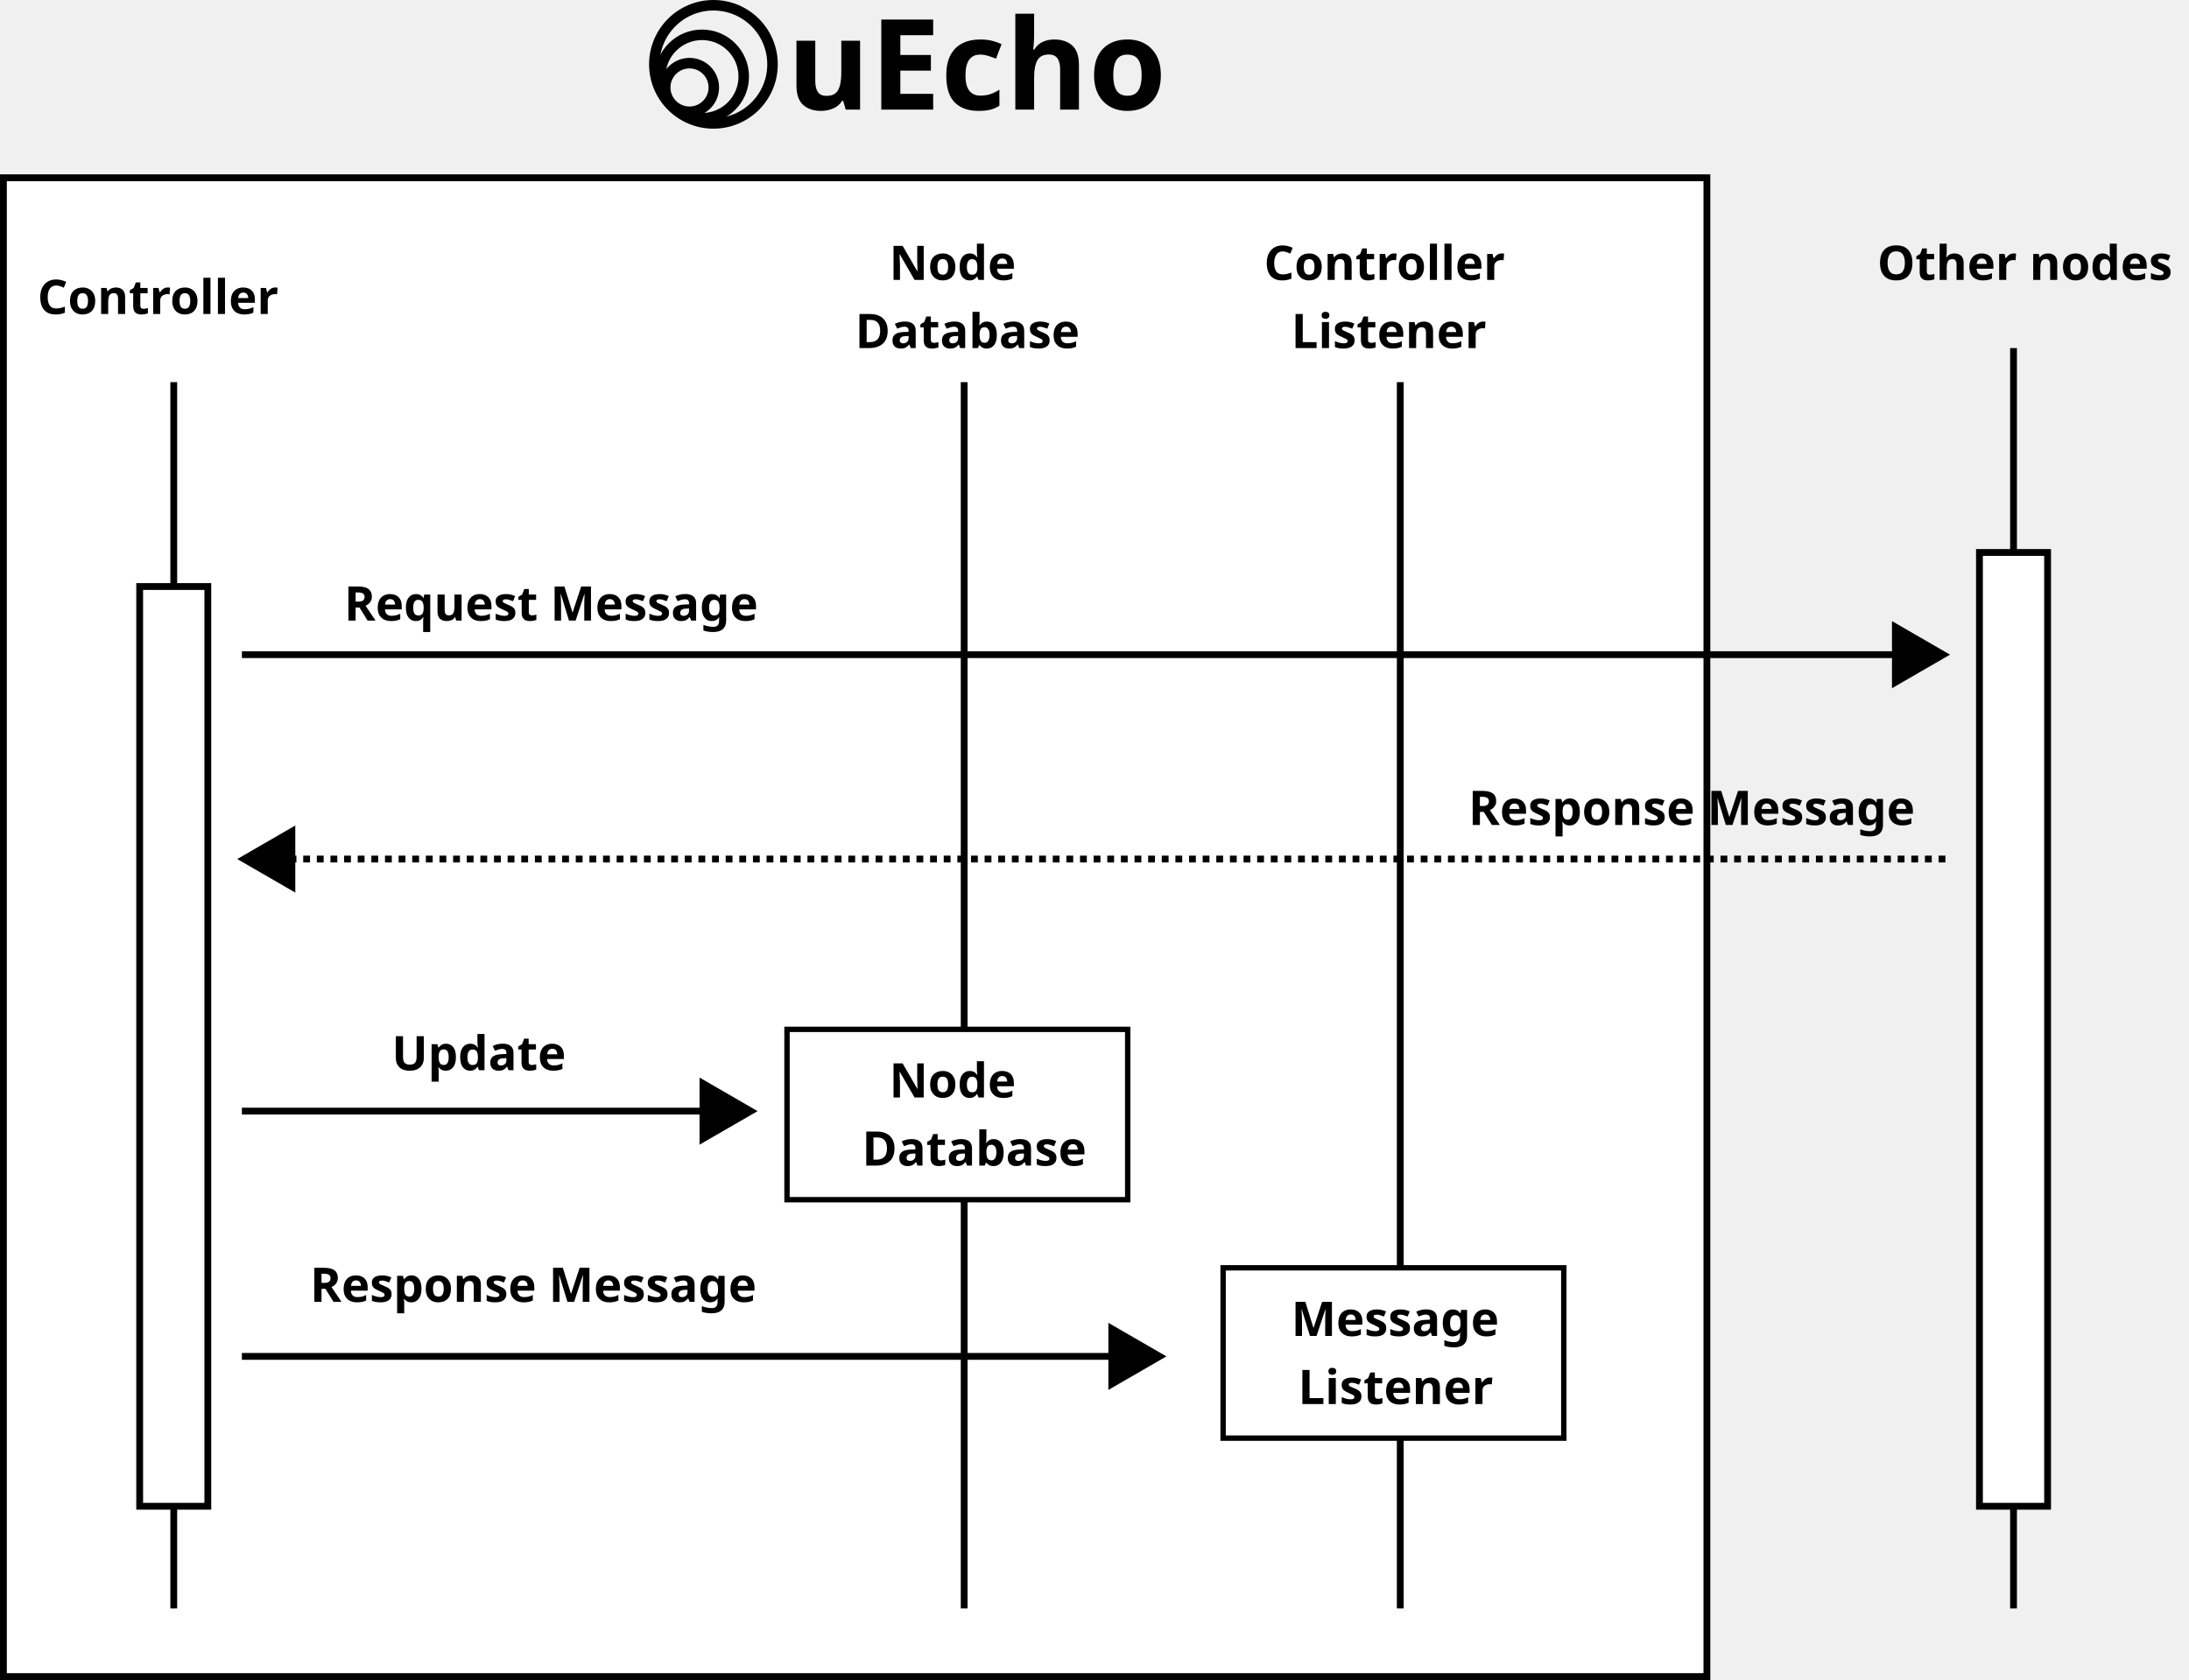
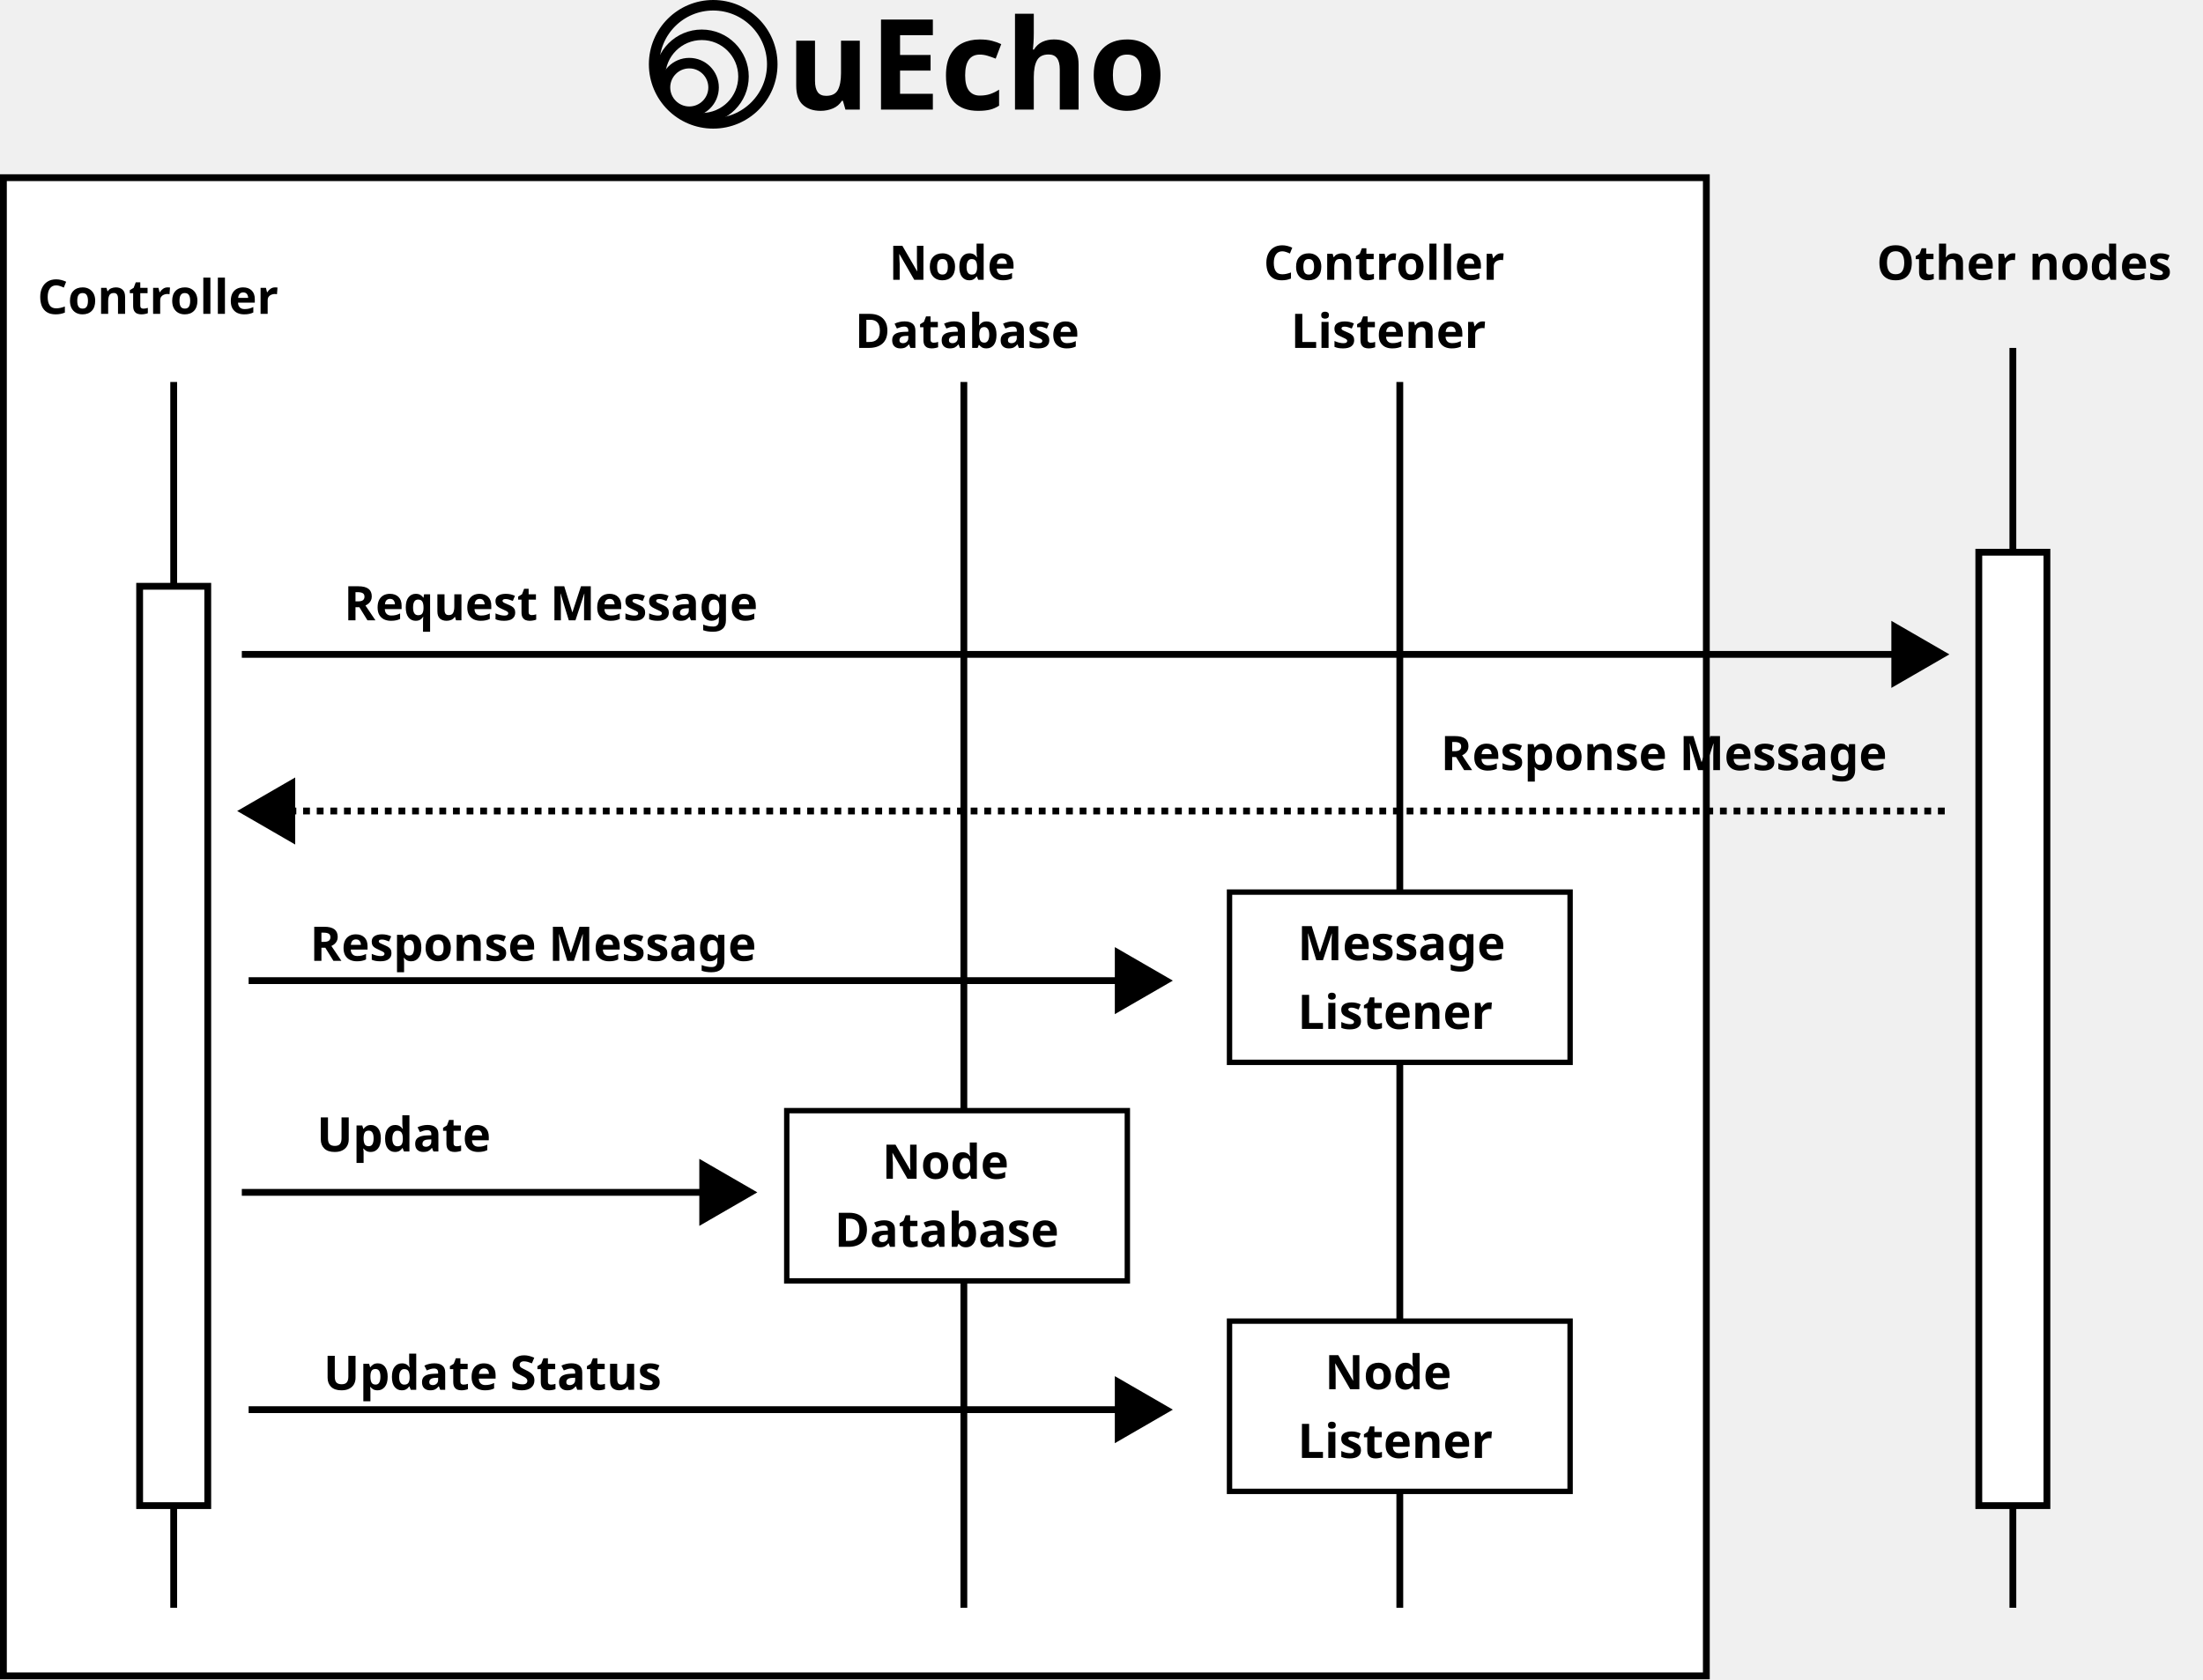
- <svg xmlns="http://www.w3.org/2000/svg" xmlns:ns2="http://www.openswatchbook.org/uri/2009/osb" xmlns:xlink="http://www.w3.org/1999/xlink" width="642.505" height="493.183" id="svg2" version="1.1">
+ <svg xmlns="http://www.w3.org/2000/svg" xmlns:xlink="http://www.w3.org/1999/xlink" width="646.826" height="493.183" id="svg2" version="1.1">
  <defs id="defs4">
    <marker orient="auto" refY="0" refX="0" id="TriangleInL" style="overflow:visible">
-       <path id="path3957" d="m 5.77,0 -8.65,5 0,-10 8.65,5 z" style="fill-rule:evenodd;stroke:#000000;stroke-width:1pt" transform="scale(-0.8,-0.8)" />
+       <path id="path3957" d="M 5.77,0 -2.88,5 V -5 Z" style="fill-rule:evenodd;stroke:#000000;stroke-width:1pt" transform="scale(-0.8)" />
    </marker>
    <marker orient="auto" refY="0" refX="0" id="TriangleOutL" style="overflow:visible">
-       <path id="path3966" d="m 5.77,0 -8.65,5 0,-10 8.65,5 z" style="fill-rule:evenodd;stroke:#000000;stroke-width:1pt" transform="scale(0.8,0.8)" />
+       <path id="path3966" d="M 5.77,0 -2.88,5 V -5 Z" style="fill-rule:evenodd;stroke:#000000;stroke-width:1pt" transform="scale(0.8)" />
    </marker>
    <linearGradient id="linearGradient900">
      <stop style="stop-color: #000000;stop-opacity: 1.0;" id="stop901" offset="0" />
      <stop style="stop-color:#ffffff;stop-opacity:1;" id="stop902" offset="1" />
    </linearGradient>
    <linearGradient xlink:href="#linearGradient900" id="linearGradient903" />
    <linearGradient xlink:href="#linearGradient900" id="linearGradient904" />
    <linearGradient xlink:href="#linearGradient900" id="linearGradient905" />
    <linearGradient xlink:href="#linearGradient900" id="linearGradient906" />
    <linearGradient xlink:href="#linearGradient900" id="linearGradient907" />
-     <linearGradient ns2:paint="solid" id="linearGradient5205">
+     <linearGradient id="linearGradient5205">
      <stop id="stop5207" offset="0" style="stop-color:#370000;stop-opacity:1;" />
    </linearGradient>
    <marker style="overflow:visible" id="Arrow1Send" refX="0" refY="0" orient="auto">
-       <path transform="matrix(-0.2,0,0,-0.2,-1.2,0)" style="fill-rule:evenodd;stroke:#000000;stroke-width:1pt" d="M 0,0 5,-5 -12.5,0 5,5 0,0 z" id="path3912" />
+       <path transform="matrix(-0.2,0,0,-0.2,-1.2,0)" style="fill-rule:evenodd;stroke:#000000;stroke-width:1pt" d="M 0,0 5,-5 -12.5,0 5,5 Z" id="path3912" />
    </marker>
    <marker style="overflow:visible" id="Arrow2Lend" refX="0" refY="0" orient="auto">
      <path transform="matrix(-1.1,0,0,-1.1,-1.1,0)" d="M 8.719,4.034 -2.207,0.016 8.719,-4.002 c -1.745,2.372 -1.735,5.617 -6e-7,8.035 z" style="fill-rule:evenodd;stroke-width:0.625;stroke-linejoin:round" id="path3918" />
    </marker>
    <marker style="overflow:visible" id="Arrow1Lend" refX="0" refY="0" orient="auto">
-       <path transform="matrix(-0.8,0,0,-0.8,-10,0)" style="fill-rule:evenodd;stroke:#000000;stroke-width:1pt" d="M 0,0 5,-5 -12.5,0 5,5 0,0 z" id="path3900" />
+       <path transform="matrix(-0.8,0,0,-0.8,-10,0)" style="fill-rule:evenodd;stroke:#000000;stroke-width:1pt" d="M 0,0 5,-5 -12.5,0 5,5 Z" id="path3900" />
    </marker>
    <marker style="overflow:visible" id="Arrow1Mend" refX="0" refY="0" orient="auto">
-       <path transform="matrix(-0.4,0,0,-0.4,-4,0)" style="fill-rule:evenodd;stroke:#000000;stroke-width:1pt" d="M 0,0 5,-5 -12.5,0 5,5 0,0 z" id="path3906" />
+       <path transform="matrix(-0.4,0,0,-0.4,-4,0)" style="fill-rule:evenodd;stroke:#000000;stroke-width:1pt" d="M 0,0 5,-5 -12.5,0 5,5 Z" id="path3906" />
    </marker>
    <marker style="overflow:visible" id="TriangleOutS" refX="0" refY="0" orient="auto">
-       <path transform="scale(0.2,0.2)" style="fill-rule:evenodd;stroke:#000000;stroke-width:1pt" d="m 5.77,0 -8.65,5 0,-10 8.65,5 z" id="path4045" />
+       <path transform="scale(0.2)" style="fill-rule:evenodd;stroke:#000000;stroke-width:1pt" d="M 5.77,0 -2.88,5 V -5 Z" id="path4045" />
    </marker>
  </defs>
  <g id="layer1" transform="translate(-279,59.82106)">
-     <rect style="fill:#ffffff;fill-opacity:1;stroke:#000000;stroke-width:2;stroke-miterlimit:3.988;stroke-opacity:1;stroke-dasharray:none;stroke-dashoffset:0" id="rect5616" width="500" height="440" x="280" y="-7.638" />
-     <text xml:space="preserve" style="font-size:14px;font-style:normal;font-variant:normal;font-weight:bold;font-stretch:normal;text-align:start;line-height:125%;letter-spacing:0px;word-spacing:0px;writing-mode:lr-tb;text-anchor:start;fill:#000000;fill-opacity:1;stroke:none;font-family:Source Code Pro;-inkscape-font-specification:Source Code Pro Bold" x="830" y="22.362" id="text3008">
-       <tspan id="tspan3010" x="830" y="22.362" style="font-size:14px;font-style:normal;font-variant:normal;font-weight:bold;font-stretch:normal;text-align:start;line-height:125%;writing-mode:lr-tb;text-anchor:start;font-family:Source Code Pro;-inkscape-font-specification:Source Code Pro Bold">Other nodes</tspan>
+     <rect style="fill:#ffffff;fill-opacity:1;stroke:#000000;stroke-width:2;stroke-miterlimit:3.988;stroke-dasharray:none;stroke-dashoffset:0;stroke-opacity:1" id="rect5616" width="500" height="440" x="280" y="-7.638" />
+     <text xml:space="preserve" style="font-style:normal;font-variant:normal;font-weight:bold;font-stretch:normal;line-height:0%;font-family:'Source Code Pro';-inkscape-font-specification:'Source Code Pro Bold';text-align:start;letter-spacing:0px;word-spacing:0px;writing-mode:lr-tb;text-anchor:start;fill:#000000;fill-opacity:1;stroke:none" x="830" y="22.362" id="text3008">
+       <tspan id="tspan3010" x="830" y="22.362" style="font-style:normal;font-variant:normal;font-weight:bold;font-stretch:normal;font-size:14px;line-height:125%;font-family:'Source Code Pro';-inkscape-font-specification:'Source Code Pro Bold';text-align:start;writing-mode:lr-tb;text-anchor:start">Other nodes</tspan>
    </text>
-     <text xml:space="preserve" style="font-size:14px;font-style:normal;font-variant:normal;font-weight:bold;font-stretch:normal;text-align:start;line-height:125%;letter-spacing:0px;word-spacing:0px;writing-mode:lr-tb;text-anchor:start;fill:#000000;fill-opacity:1;stroke:none;font-family:Source Code Pro;-inkscape-font-specification:Source Code Pro Bold" x="290" y="32.362" id="text3012">
-       <tspan id="tspan3014" x="290" y="32.362" style="font-size:14px;font-style:normal;font-variant:normal;font-weight:bold;font-stretch:normal;text-align:start;line-height:125%;writing-mode:lr-tb;text-anchor:start;font-family:Source Code Pro;-inkscape-font-specification:Source Code Pro Bold">Controller</tspan>
+     <text xml:space="preserve" style="font-style:normal;font-variant:normal;font-weight:bold;font-stretch:normal;line-height:0%;font-family:'Source Code Pro';-inkscape-font-specification:'Source Code Pro Bold';text-align:start;letter-spacing:0px;word-spacing:0px;writing-mode:lr-tb;text-anchor:start;fill:#000000;fill-opacity:1;stroke:none" x="290" y="32.362" id="text3012">
+       <tspan id="tspan3014" x="290" y="32.362" style="font-style:normal;font-variant:normal;font-weight:bold;font-stretch:normal;font-size:14px;line-height:125%;font-family:'Source Code Pro';-inkscape-font-specification:'Source Code Pro Bold';text-align:start;writing-mode:lr-tb;text-anchor:start">Controller</tspan>
    </text>
-     <path id="path3040" d="m 360,192.362 490,0" style="fill:none;stroke:#000000;stroke-width:2;stroke-linecap:butt;stroke-linejoin:miter;stroke-miterlimit:3.988;stroke-opacity:1;stroke-dasharray:2, 2;stroke-dashoffset:0;marker-start:url(#TriangleInL)" />
-     <path style="fill:none;stroke:#000000;stroke-width:2;stroke-linecap:butt;stroke-linejoin:miter;stroke-miterlimit:3.988;stroke-opacity:1;stroke-dasharray:none" d="m 870,42.362 0,370" id="path3042" />
-     <path style="fill:none;stroke:#000000;stroke-width:2;stroke-linecap:butt;stroke-linejoin:miter;stroke-miterlimit:3.988;stroke-opacity:1;stroke-dasharray:none" d="m 330,52.362 0,360" id="path3044" />
-     <rect style="fill:#ffffff;fill-opacity:1;stroke:#000000;stroke-width:2;stroke-miterlimit:3.988;stroke-opacity:1;stroke-dasharray:none;stroke-dashoffset:0" id="rect3816" width="20" height="270" x="320" y="112.362" />
-     <rect y="102.362" x="860" height="280" width="20" id="rect3818" style="fill:#ffffff;fill-opacity:1;stroke:#000000;stroke-width:2;stroke-miterlimit:3.988;stroke-opacity:1;stroke-dasharray:none;stroke-dashoffset:0" />
-     <text id="text4642" y="182.362" x="710" style="font-size:14px;font-style:normal;font-variant:normal;font-weight:bold;font-stretch:normal;text-align:start;line-height:125%;letter-spacing:0px;word-spacing:0px;writing-mode:lr-tb;text-anchor:start;fill:#000000;fill-opacity:1;stroke:none;font-family:Source Code Pro;-inkscape-font-specification:Source Code Pro Bold" xml:space="preserve">
-       <tspan style="font-size:14px;font-style:normal;font-variant:normal;font-weight:bold;font-stretch:normal;text-align:start;line-height:125%;writing-mode:lr-tb;text-anchor:start;font-family:Source Code Pro;-inkscape-font-specification:Source Code Pro Bold" y="182.362" x="710" id="tspan4644">Response Message</tspan>
+     <path id="path3040" d="M 360,178.362 H 850" style="fill:none;stroke:#000000;stroke-width:2;stroke-linecap:butt;stroke-linejoin:miter;stroke-miterlimit:3.988;stroke-dasharray:2, 2;stroke-dashoffset:0;stroke-opacity:1;marker-start:url(#TriangleInL)" />
+     <path style="fill:none;stroke:#000000;stroke-width:2;stroke-linecap:butt;stroke-linejoin:miter;stroke-miterlimit:3.988;stroke-dasharray:none;stroke-opacity:1" d="M 870,42.362 V 412.362" id="path3042" />
+     <path style="fill:none;stroke:#000000;stroke-width:2;stroke-linecap:butt;stroke-linejoin:miter;stroke-miterlimit:3.988;stroke-dasharray:none;stroke-opacity:1" d="M 330,52.362 V 412.362" id="path3044" />
+     <rect style="fill:#ffffff;fill-opacity:1;stroke:#000000;stroke-width:2;stroke-miterlimit:3.988;stroke-dasharray:none;stroke-dashoffset:0;stroke-opacity:1" id="rect3816" width="20" height="270" x="320" y="112.362" />
+     <rect y="102.362" x="860" height="280" width="20" id="rect3818" style="fill:#ffffff;fill-opacity:1;stroke:#000000;stroke-width:2;stroke-miterlimit:3.988;stroke-dasharray:none;stroke-dashoffset:0;stroke-opacity:1" />
+     <text id="text4642" y="166.362" x="702" style="font-style:normal;font-variant:normal;font-weight:bold;font-stretch:normal;line-height:0%;font-family:'Source Code Pro';-inkscape-font-specification:'Source Code Pro Bold';text-align:start;letter-spacing:0px;word-spacing:0px;writing-mode:lr-tb;text-anchor:start;fill:#000000;fill-opacity:1;stroke:none" xml:space="preserve">
+       <tspan style="font-style:normal;font-variant:normal;font-weight:bold;font-stretch:normal;font-size:14px;line-height:125%;font-family:'Source Code Pro';-inkscape-font-specification:'Source Code Pro Bold';text-align:start;writing-mode:lr-tb;text-anchor:start" y="166.362" x="702" id="tspan4644">Response Message</tspan>
    </text>
-     <path id="path3043" d="m 562,52.362 0,360" style="fill:none;stroke:#000000;stroke-width:2;stroke-linecap:butt;stroke-linejoin:miter;stroke-miterlimit:3.988;stroke-opacity:1;stroke-dasharray:none" />
-     <text id="text3049" y="22.362" x="540" style="font-size:14px;font-style:normal;font-variant:normal;font-weight:bold;font-stretch:normal;text-align:start;line-height:125%;letter-spacing:0px;word-spacing:0px;writing-mode:lr-tb;text-anchor:start;fill:#000000;fill-opacity:1;stroke:none;font-family:Source Code Pro;-inkscape-font-specification:Source Code Pro Bold" xml:space="preserve">
-       <tspan id="tspan3106" style="font-size:14px;font-style:normal;font-variant:normal;font-weight:bold;font-stretch:normal;text-align:start;line-height:125%;writing-mode:lr-tb;text-anchor:start;font-family:Source Code Pro;-inkscape-font-specification:Source Code Pro Bold" x="540" y="22.362">Node</tspan>
+     <path id="path3043" d="M 562,52.362 V 412.362" style="fill:none;stroke:#000000;stroke-width:2;stroke-linecap:butt;stroke-linejoin:miter;stroke-miterlimit:3.988;stroke-dasharray:none;stroke-opacity:1" />
+     <text id="text3049" y="22.362" x="540" style="font-style:normal;font-variant:normal;font-weight:bold;font-stretch:normal;line-height:0%;font-family:'Source Code Pro';-inkscape-font-specification:'Source Code Pro Bold';text-align:start;letter-spacing:0px;word-spacing:0px;writing-mode:lr-tb;text-anchor:start;fill:#000000;fill-opacity:1;stroke:none" xml:space="preserve">
+       <tspan id="tspan3106" style="font-style:normal;font-variant:normal;font-weight:bold;font-stretch:normal;font-size:14px;line-height:125%;font-family:'Source Code Pro';-inkscape-font-specification:'Source Code Pro Bold';text-align:start;writing-mode:lr-tb;text-anchor:start" x="540" y="22.362">Node</tspan>
    </text>
-     <rect y="242.362" x="510" height="50" width="100" id="rect3051" style="fill:#ffffff;fill-opacity:1;stroke:#000000;stroke-width:1.581;stroke-miterlimit:3.988;stroke-opacity:1;stroke-dasharray:none;stroke-dashoffset:0" />
-     <text xml:space="preserve" style="font-size:14px;font-style:normal;font-variant:normal;font-weight:bold;font-stretch:normal;text-align:start;line-height:125%;letter-spacing:0px;word-spacing:0px;writing-mode:lr-tb;text-anchor:start;fill:#000000;fill-opacity:1;stroke:none;font-family:Source Code Pro;-inkscape-font-specification:Source Code Pro Bold" x="540" y="262.362" id="text3054">
-       <tspan id="tspan3062" x="540" y="262.362">Node</tspan>
+     <rect y="266.362" x="510" height="50" width="100" id="rect3051" style="fill:#ffffff;fill-opacity:1;stroke:#000000;stroke-width:1.581;stroke-miterlimit:3.988;stroke-dasharray:none;stroke-dashoffset:0;stroke-opacity:1" />
+     <text xml:space="preserve" style="font-style:normal;font-variant:normal;font-weight:bold;font-stretch:normal;line-height:0%;font-family:'Source Code Pro';-inkscape-font-specification:'Source Code Pro Bold';text-align:start;letter-spacing:0px;word-spacing:0px;writing-mode:lr-tb;text-anchor:start;fill:#000000;fill-opacity:1;stroke:none" x="538" y="286.362" id="text3054">
+       <tspan id="tspan3062" x="538" y="286.362" style="font-size:14px;line-height:1.25">Node</tspan>
    </text>
-     <text id="text3058" y="282.362" x="532" style="font-size:14px;font-style:normal;font-variant:normal;font-weight:bold;font-stretch:normal;text-align:start;line-height:125%;letter-spacing:0px;word-spacing:0px;writing-mode:lr-tb;text-anchor:start;fill:#000000;fill-opacity:1;stroke:none;font-family:Source Code Pro;-inkscape-font-specification:Source Code Pro Bold" xml:space="preserve">
-       <tspan y="282.362" x="532" id="tspan3060">Database</tspan>
+     <text id="text3058" y="306.362" x="524" style="font-style:normal;font-variant:normal;font-weight:bold;font-stretch:normal;line-height:0%;font-family:'Source Code Pro';-inkscape-font-specification:'Source Code Pro Bold';text-align:start;letter-spacing:0px;word-spacing:0px;writing-mode:lr-tb;text-anchor:start;fill:#000000;fill-opacity:1;stroke:none" xml:space="preserve">
+       <tspan y="306.362" x="524" id="tspan3060" style="font-size:14px;line-height:1.25">Database</tspan>
    </text>
-     <path style="fill:none;stroke:#000000;stroke-width:2;stroke-linecap:butt;stroke-linejoin:miter;stroke-miterlimit:3.988;stroke-opacity:1;stroke-dasharray:none;marker-end:url(#TriangleOutL)" d="m 350,132.362 490,0" id="path3078" />
-     <text xml:space="preserve" style="font-size:14px;font-style:normal;font-variant:normal;font-weight:bold;font-stretch:normal;text-align:start;line-height:125%;letter-spacing:0px;word-spacing:0px;writing-mode:lr-tb;text-anchor:start;fill:#000000;fill-opacity:1;stroke:none;font-family:Source Code Pro;-inkscape-font-specification:Source Code Pro Bold" x="530" y="42.362" id="text3102">
-       <tspan id="tspan3104" x="530" y="42.362" style="font-size:14px;font-style:normal;font-variant:normal;font-weight:bold;font-stretch:normal;text-align:start;line-height:125%;writing-mode:lr-tb;text-anchor:start;font-family:Source Code Pro;-inkscape-font-specification:Source Code Pro Bold">Database</tspan>
+     <path style="fill:none;stroke:#000000;stroke-width:2;stroke-linecap:butt;stroke-linejoin:miter;stroke-miterlimit:3.988;stroke-dasharray:none;stroke-opacity:1;marker-end:url(#TriangleOutL)" d="M 350,132.362 H 840" id="path3078" />
+     <text xml:space="preserve" style="font-style:normal;font-variant:normal;font-weight:bold;font-stretch:normal;line-height:0%;font-family:'Source Code Pro';-inkscape-font-specification:'Source Code Pro Bold';text-align:start;letter-spacing:0px;word-spacing:0px;writing-mode:lr-tb;text-anchor:start;fill:#000000;fill-opacity:1;stroke:none" x="530" y="42.362" id="text3102">
+       <tspan id="tspan3104" x="530" y="42.362" style="font-style:normal;font-variant:normal;font-weight:bold;font-stretch:normal;font-size:14px;line-height:125%;font-family:'Source Code Pro';-inkscape-font-specification:'Source Code Pro Bold';text-align:start;writing-mode:lr-tb;text-anchor:start">Database</tspan>
    </text>
-     <text xml:space="preserve" style="font-size:14px;font-style:normal;font-variant:normal;font-weight:bold;font-stretch:normal;text-align:start;line-height:125%;letter-spacing:0px;word-spacing:0px;writing-mode:lr-tb;text-anchor:start;fill:#000000;fill-opacity:1;stroke:none;font-family:Source Code Pro;-inkscape-font-specification:Source Code Pro Bold" x="380" y="122.362" id="text3114">
-       <tspan id="tspan3116" x="380" y="122.362" style="font-size:14px;font-style:normal;font-variant:normal;font-weight:bold;font-stretch:normal;text-align:start;line-height:125%;writing-mode:lr-tb;text-anchor:start;font-family:Source Code Pro;-inkscape-font-specification:Source Code Pro Bold">Request Message</tspan>
+     <text xml:space="preserve" style="font-style:normal;font-variant:normal;font-weight:bold;font-stretch:normal;line-height:0%;font-family:'Source Code Pro';-inkscape-font-specification:'Source Code Pro Bold';text-align:start;letter-spacing:0px;word-spacing:0px;writing-mode:lr-tb;text-anchor:start;fill:#000000;fill-opacity:1;stroke:none" x="380" y="122.362" id="text3114">
+       <tspan id="tspan3116" x="380" y="122.362" style="font-style:normal;font-variant:normal;font-weight:bold;font-stretch:normal;font-size:14px;line-height:125%;font-family:'Source Code Pro';-inkscape-font-specification:'Source Code Pro Bold';text-align:start;writing-mode:lr-tb;text-anchor:start">Request Message</tspan>
    </text>
    <g id="g3205" transform="matrix(0.2058003,0,0,0.2058003,469.5184,-59.82106)">
      <g transform="translate(-137.6936,48.40794)" id="layer1-3">
-         <text id="text3013" y="107.973" x="334.397" style="font-size:200px;font-style:normal;font-variant:normal;font-weight:900;font-stretch:normal;text-align:start;line-height:125%;letter-spacing:0px;word-spacing:0px;writing-mode:lr-tb;text-anchor:start;fill:#000000;fill-opacity:1;stroke:none;font-family:Source Code Pro;-inkscape-font-specification:Source Code Pro Heavy" xml:space="preserve">
-           <tspan style="font-size:180px" y="107.973" x="334.397" id="tspan3021">uEcho</tspan>
+         <text id="text3013" y="107.973" x="334.397" style="font-style:normal;font-variant:normal;font-weight:900;font-stretch:normal;line-height:0%;font-family:'Source Code Pro';-inkscape-font-specification:'Source Code Pro Heavy';text-align:start;letter-spacing:0px;word-spacing:0px;writing-mode:lr-tb;text-anchor:start;fill:#000000;fill-opacity:1;stroke:none" xml:space="preserve">
+           <tspan style="font-size:180px;line-height:1.25" y="107.973" x="334.397" id="tspan3021">uEcho</tspan>
        </text>
-         <flowRoot style="font-size:40px;font-style:normal;font-weight:normal;line-height:125%;letter-spacing:0px;word-spacing:0px;fill:#000000;fill-opacity:1;stroke:none;font-family:Sans" id="flowRoot3817" xml:space="preserve">
-           <flowRegion id="flowRegion3819">
+         <flowRoot style="font-style:normal;font-weight:normal;line-height:0.01%;font-family:sans-serif;letter-spacing:0px;word-spacing:0px;fill:#000000;fill-opacity:1;stroke:none" id="flowRoot3817" xml:space="preserve">
+           <flowRegion id="flowRegion3819" style="font-family:sans-serif">
            <rect y="-28.962" x="-38.554" height="290.069" width="287.316" id="rect3821" />
          </flowRegion>
-           <flowPara id="flowPara3823" />
+           <flowPara id="flowPara3823" style="font-size:40px;line-height:1.25;font-family:sans-serif"> </flowPara>
        </flowRoot>
      </g>
      <g transform="translate(277.3159,199.7701)" id="layer2">
-         <path transform="matrix(2.164742,0,0,2.164742,409.7121,150.7881)" d="m -255.01,-111.5 c 0,15.188 -12.312,27.5 -27.5,27.5 -15.188,0 -27.5,-12.312 -27.5,-27.5 0,-15.188 12.312,-27.5 27.5,-27.5 15.188,0 27.5,12.312 27.5,27.5 z" id="path4090" style="fill:none;stroke:#000000;stroke-width:6.929;stroke-miterlimit:4;stroke-opacity:1;stroke-dasharray:none" />
-         <path transform="matrix(1.26063,0,0,1.26063,142.7663,65.56028)" d="m -260.01,-111.5 c 0,15.188 -12.312,27.5 -27.5,27.5 -15.188,0 -27.5,-12.312 -27.5,-27.5 0,-15.188 12.312,-27.5 27.5,-27.5 15.188,0 27.5,12.312 27.5,27.5 z" id="path4138" style="fill:none;stroke:#000000;stroke-width:11.899;stroke-miterlimit:4;stroke-opacity:1;stroke-dasharray:none" />
-         <path transform="matrix(3.064369,0,0,3.064369,680.1679,233.6772)" d="m -255.01,-111.5 c 0,15.188 -12.312,27.5 -27.5,27.5 -15.188,0 -27.5,-12.312 -27.5,-27.5 0,-15.188 12.312,-27.5 27.5,-27.5 15.188,0 27.5,12.312 27.5,27.5 z" id="path3815" style="fill:none;stroke:#000000;stroke-width:4.895;stroke-miterlimit:4;stroke-opacity:1;stroke-dasharray:none" />
+         <circle transform="matrix(2.164742,0,0,2.164742,409.7121,150.7881)" id="path4090" style="fill:none;stroke:#000000;stroke-width:6.929;stroke-miterlimit:4;stroke-dasharray:none;stroke-opacity:1" cx="-282.51" cy="-111.5" r="27.5" />
+         <circle transform="matrix(1.26063,0,0,1.26063,142.7663,65.56028)" id="path4138" style="fill:none;stroke:#000000;stroke-width:11.899;stroke-miterlimit:4;stroke-dasharray:none;stroke-opacity:1" cx="-287.51" cy="-111.5" r="27.5" />
+         <circle transform="matrix(3.064369,0,0,3.064369,680.1679,233.6772)" id="path3815" style="fill:none;stroke:#000000;stroke-width:4.895;stroke-miterlimit:4;stroke-dasharray:none;stroke-opacity:1" cx="-282.51" cy="-111.5" r="27.5" />
      </g>
    </g>
-     <path style="fill:none;stroke:#000000;stroke-width:2;stroke-linecap:butt;stroke-linejoin:miter;stroke-miterlimit:3.988;stroke-opacity:1;stroke-dasharray:none" d="m 690,52.362 0,360" id="path3158" />
-     <text xml:space="preserve" style="font-size:14px;font-style:normal;font-variant:normal;font-weight:bold;font-stretch:normal;text-align:start;line-height:125%;letter-spacing:0px;word-spacing:0px;writing-mode:lr-tb;text-anchor:start;fill:#000000;fill-opacity:1;stroke:none;font-family:Source Code Pro;-inkscape-font-specification:Source Code Pro Bold" x="650" y="22.362" id="text3160">
-       <tspan y="22.362" x="650" style="font-size:14px;font-style:normal;font-variant:normal;font-weight:bold;font-stretch:normal;text-align:start;line-height:125%;writing-mode:lr-tb;text-anchor:start;font-family:Source Code Pro;-inkscape-font-specification:Source Code Pro Bold" id="tspan3162">Controller</tspan>
+     <path style="fill:none;stroke:#000000;stroke-width:2;stroke-linecap:butt;stroke-linejoin:miter;stroke-miterlimit:3.988;stroke-dasharray:none;stroke-opacity:1" d="m 690,52.362 v 360" id="path3158" />
+     <text xml:space="preserve" style="font-style:normal;font-variant:normal;font-weight:bold;font-stretch:normal;line-height:0%;font-family:'Source Code Pro';-inkscape-font-specification:'Source Code Pro Bold';text-align:start;letter-spacing:0px;word-spacing:0px;writing-mode:lr-tb;text-anchor:start;fill:#000000;fill-opacity:1;stroke:none" x="650" y="22.362" id="text3160">
+       <tspan y="22.362" x="650" style="font-style:normal;font-variant:normal;font-weight:bold;font-stretch:normal;font-size:14px;line-height:125%;font-family:'Source Code Pro';-inkscape-font-specification:'Source Code Pro Bold';text-align:start;writing-mode:lr-tb;text-anchor:start" id="tspan3162">Controller</tspan>
    </text>
-     <rect style="fill:#ffffff;fill-opacity:1;stroke:#000000;stroke-width:1.581;stroke-miterlimit:3.988;stroke-opacity:1;stroke-dasharray:none;stroke-dashoffset:0" id="rect3164" width="100" height="50" x="638" y="312.362" />
-     <text id="text3166" y="332.362" x="658" style="font-size:14px;font-style:normal;font-variant:normal;font-weight:bold;font-stretch:normal;text-align:start;line-height:125%;letter-spacing:0px;word-spacing:0px;writing-mode:lr-tb;text-anchor:start;fill:#000000;fill-opacity:1;stroke:none;font-family:Source Code Pro;-inkscape-font-specification:Source Code Pro Bold" xml:space="preserve">
-       <tspan y="332.362" x="658" id="tspan3168">Message</tspan>
+     <rect style="fill:#ffffff;fill-opacity:1;stroke:#000000;stroke-width:1.581;stroke-miterlimit:3.988;stroke-dasharray:none;stroke-dashoffset:0;stroke-opacity:1" id="rect3164" width="100" height="50" x="640" y="202.179" />
+     <text id="text3166" y="222.179" x="660" style="font-style:normal;font-variant:normal;font-weight:bold;font-stretch:normal;line-height:0%;font-family:'Source Code Pro';-inkscape-font-specification:'Source Code Pro Bold';text-align:start;letter-spacing:0px;word-spacing:0px;writing-mode:lr-tb;text-anchor:start;fill:#000000;fill-opacity:1;stroke:none" xml:space="preserve">
+       <tspan y="222.179" x="660" id="tspan3168" style="font-size:14px;line-height:1.25">Message</tspan>
    </text>
-     <text xml:space="preserve" style="font-size:14px;font-style:normal;font-variant:normal;font-weight:bold;font-stretch:normal;text-align:start;line-height:125%;letter-spacing:0px;word-spacing:0px;writing-mode:lr-tb;text-anchor:start;fill:#000000;fill-opacity:1;stroke:none;font-family:Source Code Pro;-inkscape-font-specification:Source Code Pro Bold" x="660" y="352.362" id="text3170">
-       <tspan id="tspan3172" x="660" y="352.362">Listener</tspan>
+     <text xml:space="preserve" style="font-style:normal;font-variant:normal;font-weight:bold;font-stretch:normal;line-height:0%;font-family:'Source Code Pro';-inkscape-font-specification:'Source Code Pro Bold';text-align:start;letter-spacing:0px;word-spacing:0px;writing-mode:lr-tb;text-anchor:start;fill:#000000;fill-opacity:1;stroke:none" x="660" y="242.362" id="text3170">
+       <tspan id="tspan3172" x="660" y="242.362" style="font-size:14px;line-height:1.25">Listener</tspan>
    </text>
-     <text id="text3174" y="42.362" x="658" style="font-size:14px;font-style:normal;font-variant:normal;font-weight:bold;font-stretch:normal;text-align:start;line-height:125%;letter-spacing:0px;word-spacing:0px;writing-mode:lr-tb;text-anchor:start;fill:#000000;fill-opacity:1;stroke:none;font-family:Source Code Pro;-inkscape-font-specification:Source Code Pro Bold" xml:space="preserve">
-       <tspan style="font-size:14px;font-style:normal;font-variant:normal;font-weight:bold;font-stretch:normal;text-align:start;line-height:125%;writing-mode:lr-tb;text-anchor:start;font-family:Source Code Pro;-inkscape-font-specification:Source Code Pro Bold" y="42.362" x="658" id="tspan3176">Listener</tspan>
+     <text id="text3174" y="42.362" x="658" style="font-style:normal;font-variant:normal;font-weight:bold;font-stretch:normal;line-height:0%;font-family:'Source Code Pro';-inkscape-font-specification:'Source Code Pro Bold';text-align:start;letter-spacing:0px;word-spacing:0px;writing-mode:lr-tb;text-anchor:start;fill:#000000;fill-opacity:1;stroke:none" xml:space="preserve">
+       <tspan style="font-style:normal;font-variant:normal;font-weight:bold;font-stretch:normal;font-size:14px;line-height:125%;font-family:'Source Code Pro';-inkscape-font-specification:'Source Code Pro Bold';text-align:start;writing-mode:lr-tb;text-anchor:start" y="42.362" x="658" id="tspan3176">Listener</tspan>
    </text>
-     <path id="path4023" d="m 350,266.362 140,0" style="fill:none;stroke:#000000;stroke-width:2;stroke-linecap:butt;stroke-linejoin:miter;stroke-miterlimit:3.988;stroke-opacity:1;stroke-dasharray:none;marker-end:url(#TriangleOutL)" />
-     <path style="fill:none;stroke:#000000;stroke-width:2;stroke-linecap:butt;stroke-linejoin:miter;stroke-miterlimit:3.988;stroke-opacity:1;stroke-dasharray:none;marker-end:url(#TriangleOutL)" d="m 350,338.362 260,0" id="path4025" />
-     <flowRoot xml:space="preserve" id="flowRoot4027" style="font-size:40px;font-style:normal;font-weight:normal;line-height:125%;letter-spacing:0px;word-spacing:0px;fill:#000000;fill-opacity:1;stroke:none;font-family:Sans" transform="translate(40.532,-70.54878)">
-       <flowRegion id="flowRegion4029">
-         <rect id="rect4031" width="743.472" height="278.802" x="-104.046" y="587.535" />
-       </flowRegion>
-       <flowPara id="flowPara4033" />
-       <flowPara id="flowPara4035" />
-     </flowRoot>
-     <flowRoot xml:space="preserve" id="flowRoot4037" style="font-size:40px;font-style:normal;font-weight:normal;line-height:125%;letter-spacing:0px;word-spacing:0px;fill:#000000;fill-opacity:1;stroke:none;font-family:Sans" transform="translate(40.532,-70.54878)">
-       <flowRegion id="flowRegion4039">
-         <rect id="rect4041" width="624.274" height="279.812" x="14.142" y="641.073" />
-       </flowRegion>
-       <flowPara id="flowPara4043" />
-     </flowRoot>
-     <text id="text4086" y="322.362" x="370" style="font-size:14px;font-style:normal;font-variant:normal;font-weight:bold;font-stretch:normal;text-align:start;line-height:125%;letter-spacing:0px;word-spacing:0px;writing-mode:lr-tb;text-anchor:start;fill:#000000;fill-opacity:1;stroke:none;font-family:Source Code Pro;-inkscape-font-specification:Source Code Pro Bold" xml:space="preserve">
-       <tspan style="font-size:14px;font-style:normal;font-variant:normal;font-weight:bold;font-stretch:normal;text-align:start;line-height:125%;writing-mode:lr-tb;text-anchor:start;font-family:Source Code Pro;-inkscape-font-specification:Source Code Pro Bold" y="322.362" x="370" id="tspan4088">Response Message</tspan>
+     <path id="path4023" d="M 350,290.362 H 490" style="fill:none;stroke:#000000;stroke-width:2;stroke-linecap:butt;stroke-linejoin:miter;stroke-miterlimit:3.988;stroke-dasharray:none;stroke-opacity:1;marker-end:url(#TriangleOutL)" />
+     <path style="fill:none;stroke:#000000;stroke-width:2;stroke-linecap:butt;stroke-linejoin:miter;stroke-miterlimit:3.988;stroke-dasharray:none;stroke-opacity:1;marker-end:url(#TriangleOutL)" d="M 352,228.179 H 612" id="path4025" />
+     <text id="text4086" y="222.362" x="370" style="font-style:normal;font-variant:normal;font-weight:bold;font-stretch:normal;line-height:0%;font-family:'Source Code Pro';-inkscape-font-specification:'Source Code Pro Bold';text-align:start;letter-spacing:0px;word-spacing:0px;writing-mode:lr-tb;text-anchor:start;fill:#000000;fill-opacity:1;stroke:none" xml:space="preserve">
+       <tspan style="font-style:normal;font-variant:normal;font-weight:bold;font-stretch:normal;font-size:14px;line-height:125%;font-family:'Source Code Pro';-inkscape-font-specification:'Source Code Pro Bold';text-align:start;writing-mode:lr-tb;text-anchor:start" y="222.362" x="370" id="tspan4088">Response Message</tspan>
    </text>
-     <text xml:space="preserve" style="font-size:14px;font-style:normal;font-variant:normal;font-weight:bold;font-stretch:normal;text-align:start;line-height:125%;letter-spacing:0px;word-spacing:0px;writing-mode:lr-tb;text-anchor:start;fill:#000000;fill-opacity:1;stroke:none;font-family:Source Code Pro;-inkscape-font-specification:Source Code Pro Bold" x="394" y="254.362" id="text4090">
-       <tspan id="tspan4092" x="394" y="254.362" style="font-size:14px;font-style:normal;font-variant:normal;font-weight:bold;font-stretch:normal;text-align:start;line-height:125%;writing-mode:lr-tb;text-anchor:start;font-family:Source Code Pro;-inkscape-font-specification:Source Code Pro Bold">Update</tspan>
+     <text xml:space="preserve" style="font-style:normal;font-variant:normal;font-weight:bold;font-stretch:normal;line-height:0%;font-family:'Source Code Pro';-inkscape-font-specification:'Source Code Pro Bold';text-align:start;letter-spacing:0px;word-spacing:0px;writing-mode:lr-tb;text-anchor:start;fill:#000000;fill-opacity:1;stroke:none" x="372" y="278.362" id="text4090">
+       <tspan id="tspan4092" x="372" y="278.362" style="font-style:normal;font-variant:normal;font-weight:bold;font-stretch:normal;font-size:14px;line-height:125%;font-family:'Source Code Pro';-inkscape-font-specification:'Source Code Pro Bold';text-align:start;writing-mode:lr-tb;text-anchor:start">Update</tspan>
+     </text>
+     <rect style="fill:#ffffff;fill-opacity:1;stroke:#000000;stroke-width:1.581;stroke-miterlimit:3.988;stroke-dasharray:none;stroke-dashoffset:0;stroke-opacity:1" id="rect1038" width="100" height="50" x="640" y="328.179" />
+     <text id="text1042" y="348.179" x="668" style="font-style:normal;font-variant:normal;font-weight:bold;font-stretch:normal;line-height:0%;font-family:'Source Code Pro';-inkscape-font-specification:'Source Code Pro Bold';text-align:start;letter-spacing:0px;word-spacing:0px;writing-mode:lr-tb;text-anchor:start;fill:#000000;fill-opacity:1;stroke:none" xml:space="preserve">
+       <tspan y="348.179" x="668" id="tspan1040" style="font-size:14px;line-height:1.25">Node</tspan>
+     </text>
+     <text xml:space="preserve" style="font-style:normal;font-variant:normal;font-weight:bold;font-stretch:normal;line-height:0%;font-family:'Source Code Pro';-inkscape-font-specification:'Source Code Pro Bold';text-align:start;letter-spacing:0px;word-spacing:0px;writing-mode:lr-tb;text-anchor:start;fill:#000000;fill-opacity:1;stroke:none" x="660" y="368.362" id="text1046">
+       <tspan id="tspan1044" x="660" y="368.362" style="font-size:14px;line-height:1.25">Listener</tspan>
+     </text>
+     <path style="fill:none;stroke:#000000;stroke-width:2;stroke-linecap:butt;stroke-linejoin:miter;stroke-miterlimit:3.988;stroke-dasharray:none;stroke-opacity:1;marker-end:url(#TriangleOutL)" d="M 352,354.179 H 612" id="path1048" />
+     <text id="text1052" y="348.362" x="374" style="font-style:normal;font-variant:normal;font-weight:bold;font-stretch:normal;line-height:0%;font-family:'Source Code Pro';-inkscape-font-specification:'Source Code Pro Bold';text-align:start;letter-spacing:0px;word-spacing:0px;writing-mode:lr-tb;text-anchor:start;fill:#000000;fill-opacity:1;stroke:none" xml:space="preserve">
+       <tspan style="font-style:normal;font-variant:normal;font-weight:bold;font-stretch:normal;font-size:14px;line-height:125%;font-family:'Source Code Pro';-inkscape-font-specification:'Source Code Pro Bold';text-align:start;writing-mode:lr-tb;text-anchor:start" y="348.362" x="374" id="tspan1050">Update Status</tspan>
    </text>
  </g>
</svg>
